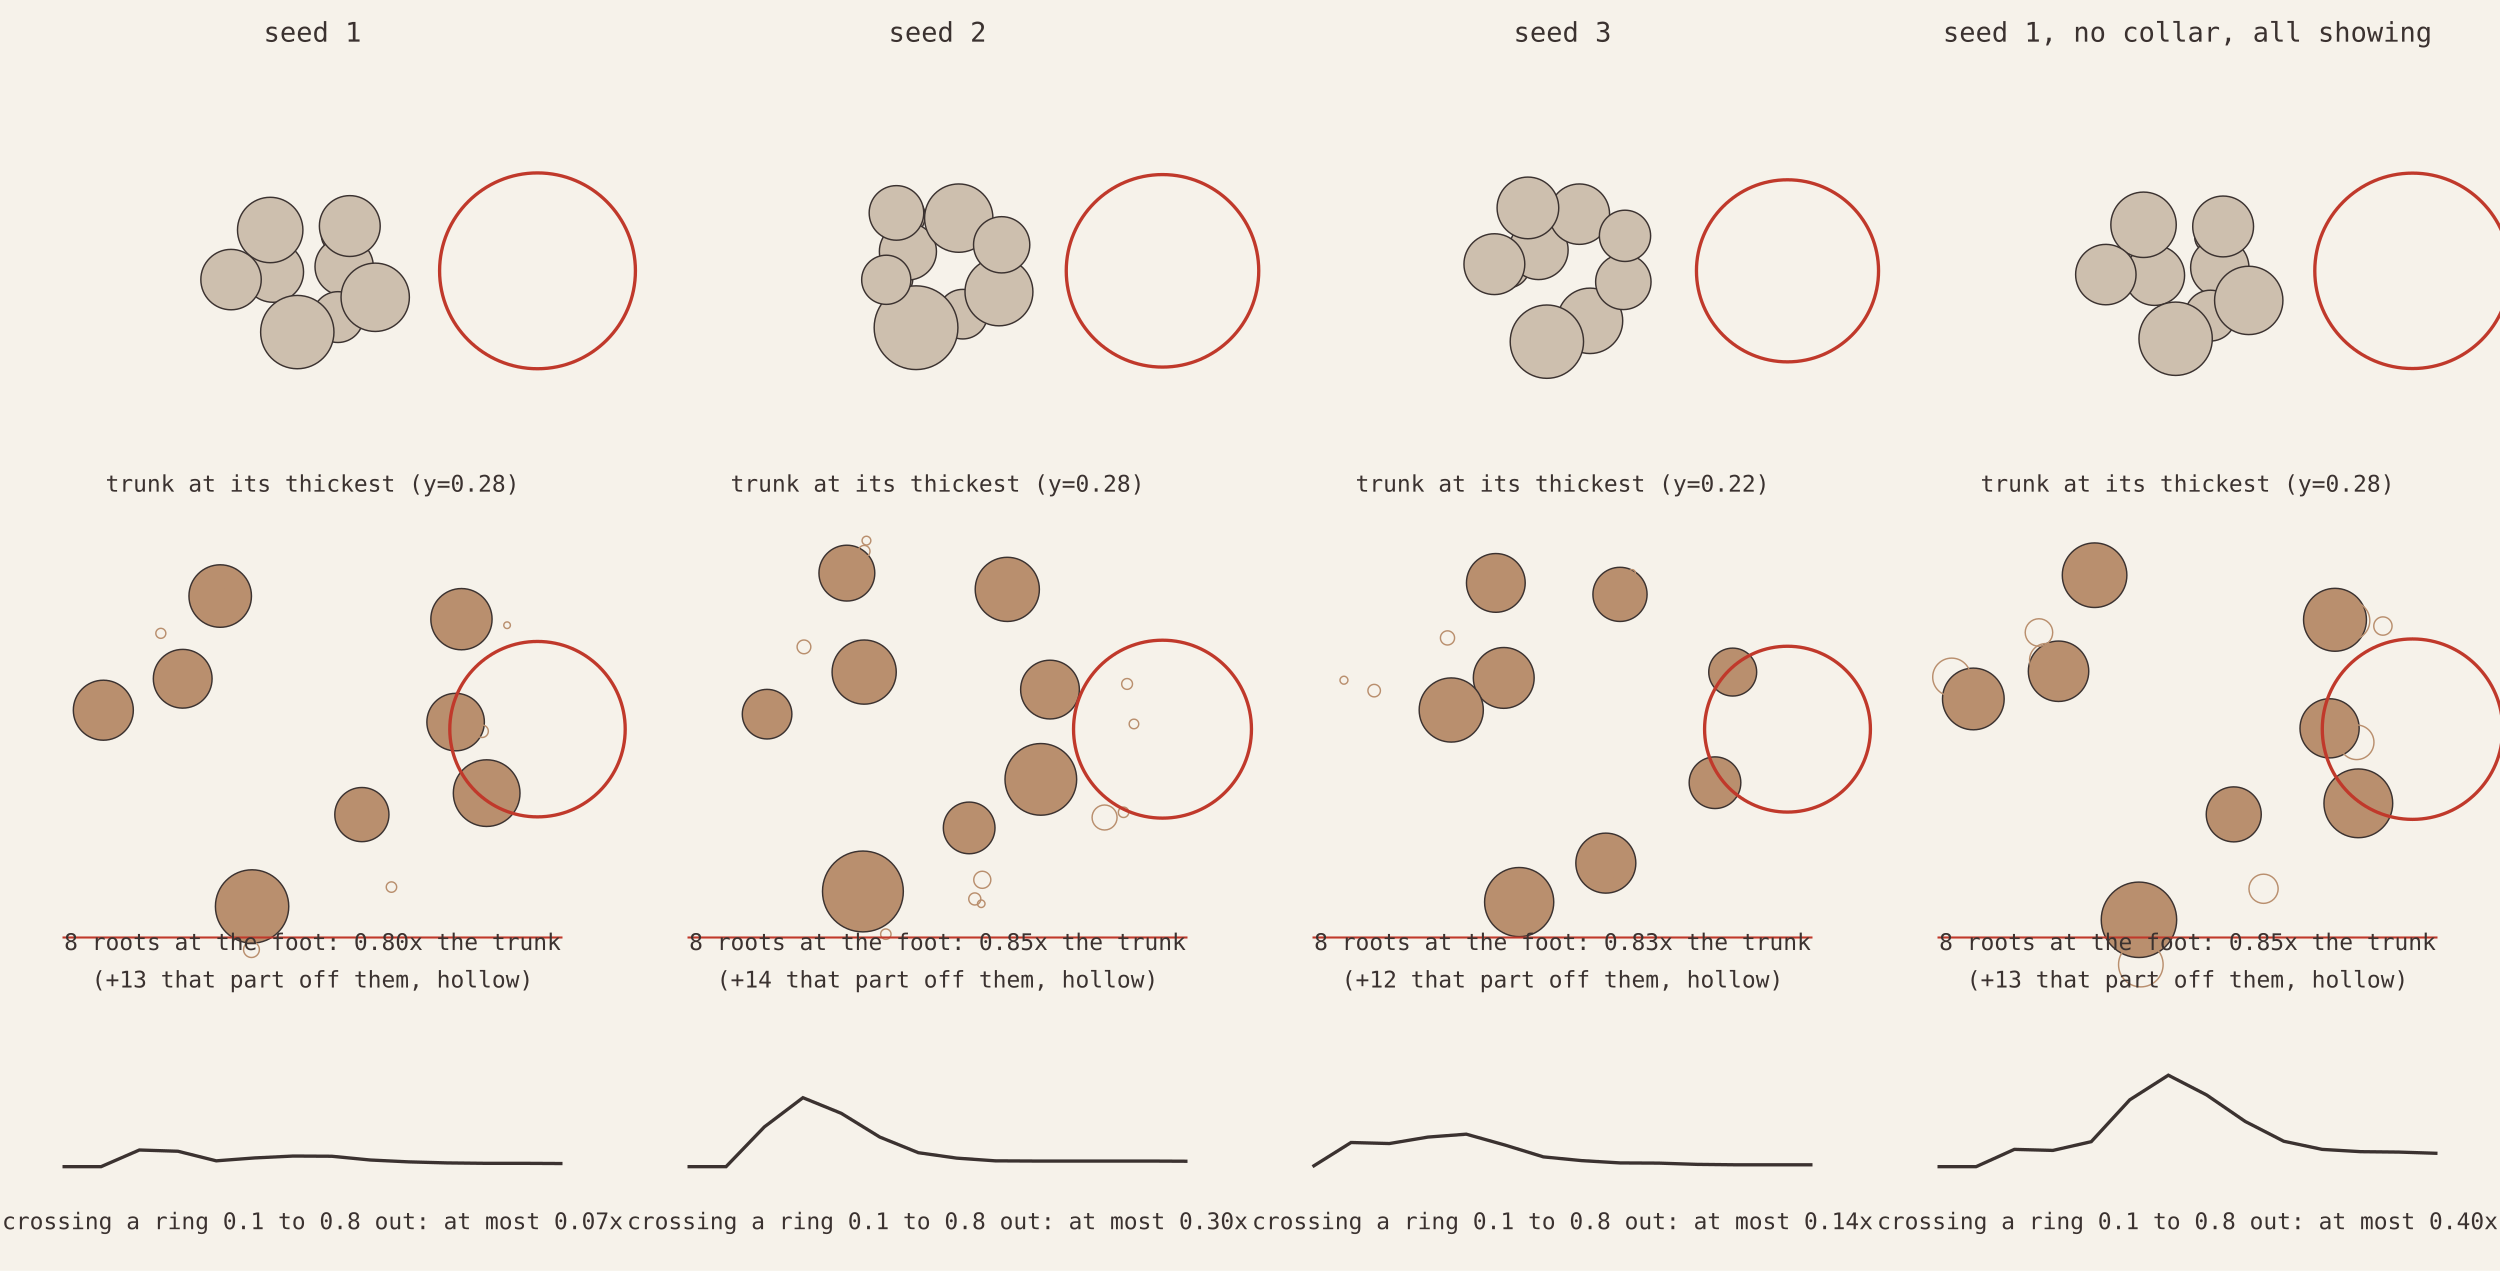
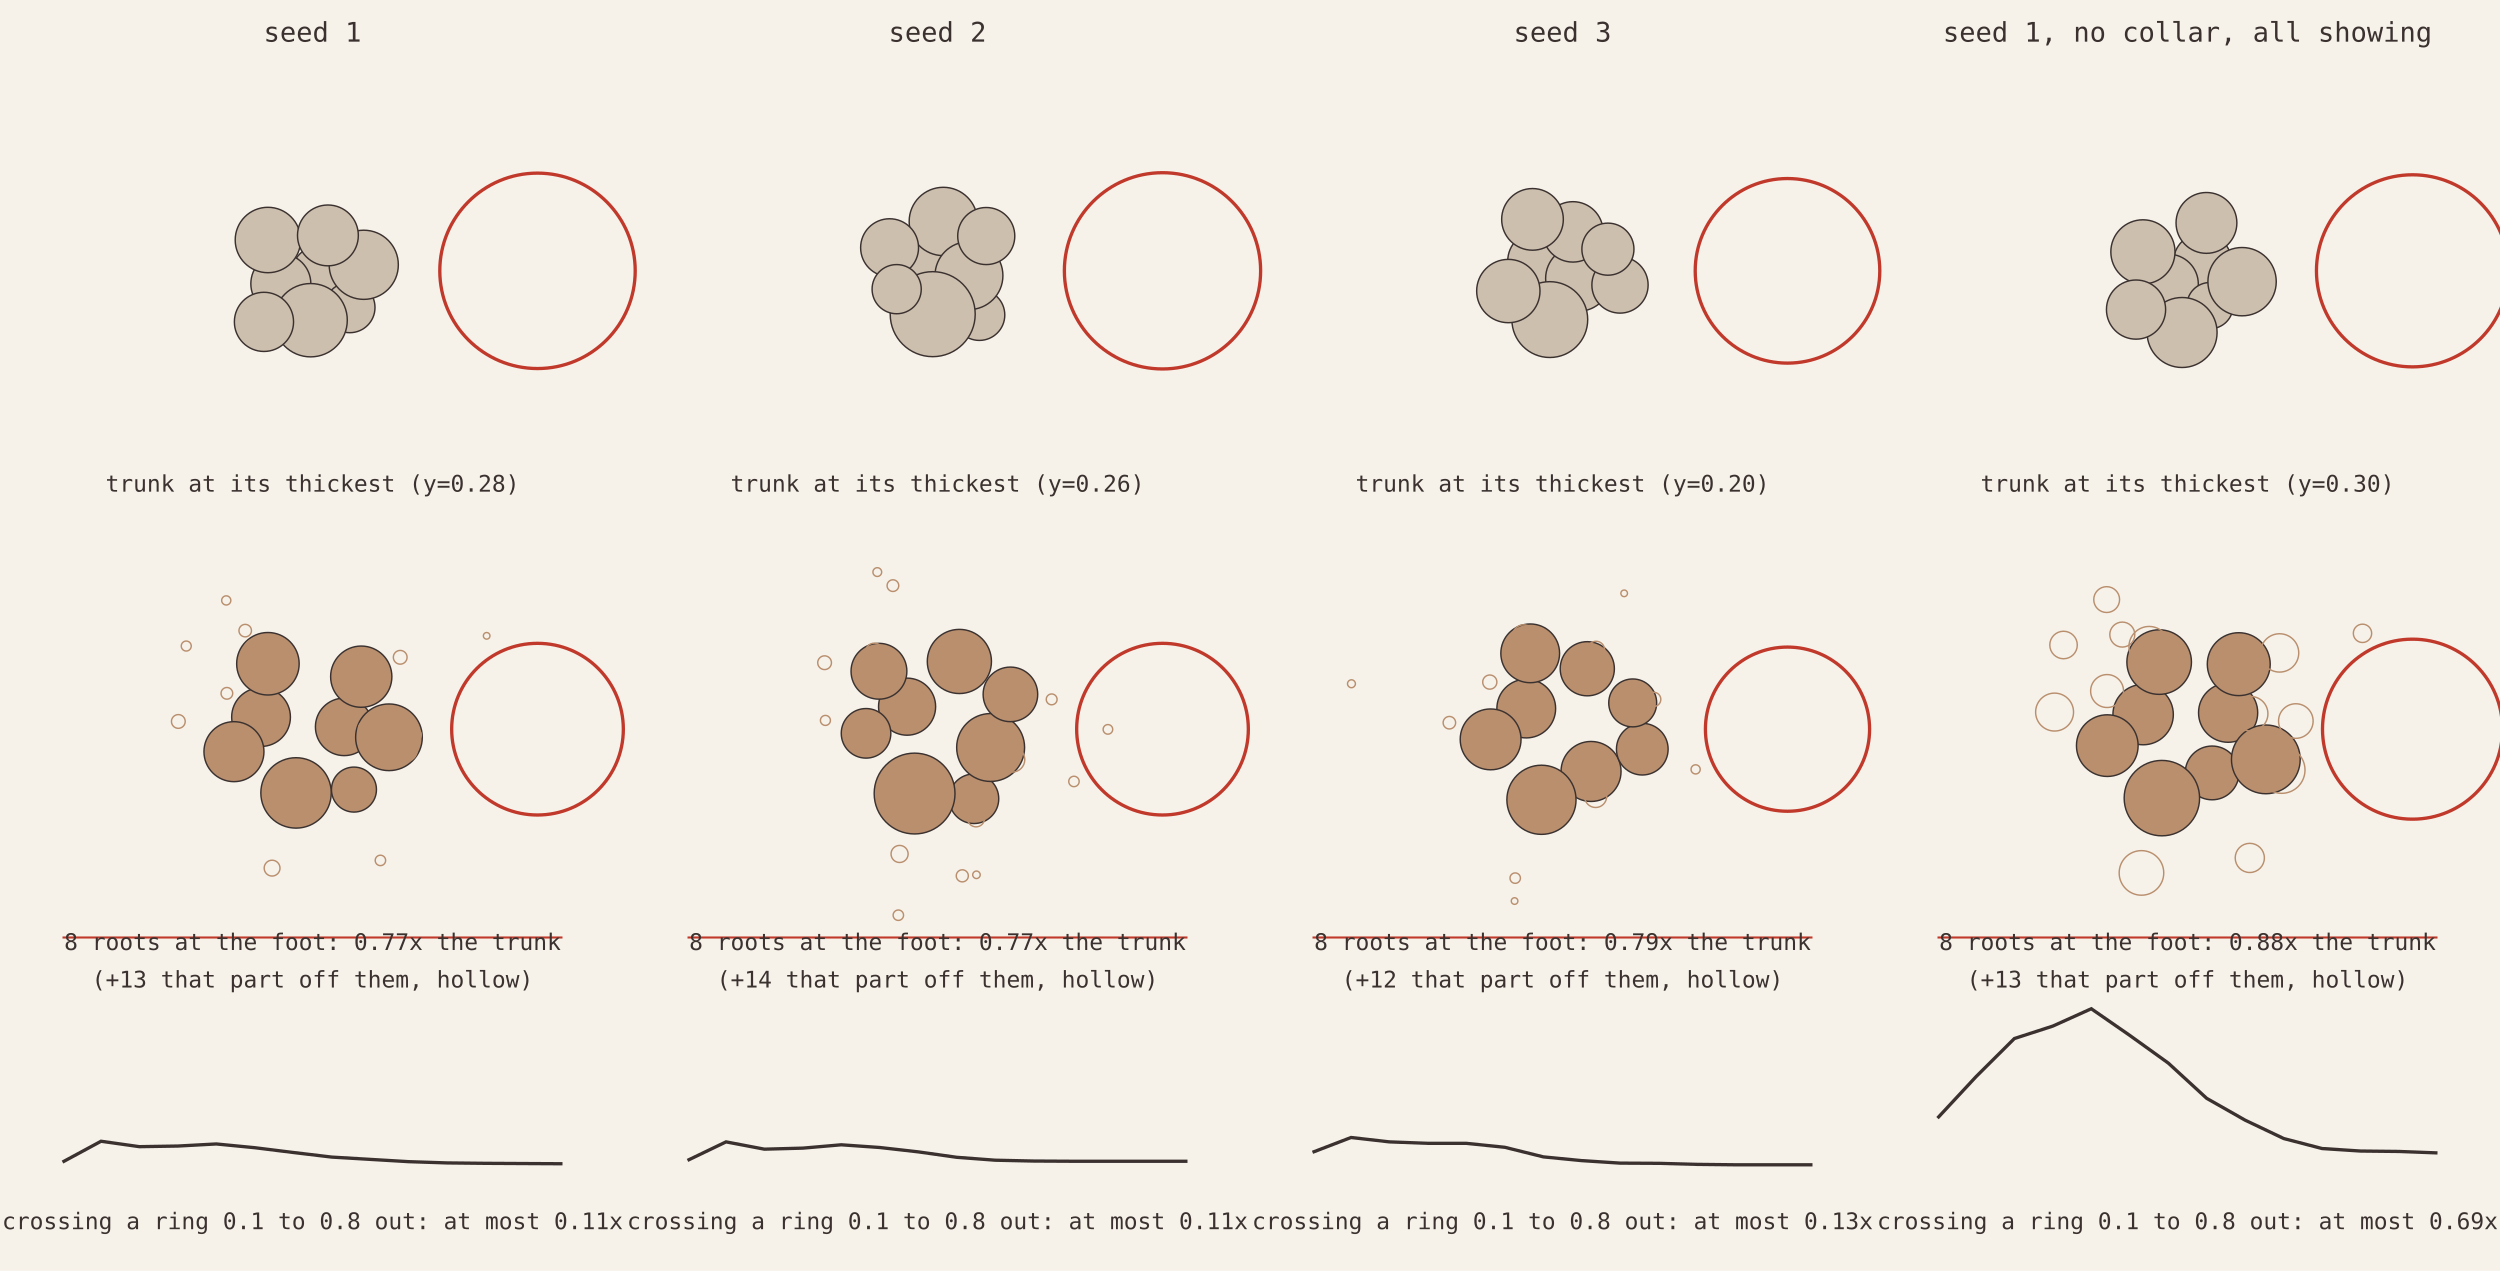
<svg xmlns="http://www.w3.org/2000/svg" width="1200" height="610" font-family="ui-monospace, Menlo, monospace">
  <rect width="100%" height="100%" fill="#f6f2ea" />
-   <circle cx="161.5" cy="150.7" r="9.4" fill="#cdbfae" stroke="#3b3230" stroke-width="0.7" />
-   <circle cx="161.7" cy="113.3" r="7.4" fill="#cdbfae" stroke="#3b3230" stroke-width="0.7" />
-   <circle cx="165.2" cy="128.0" r="14.0" fill="#cdbfae" stroke="#3b3230" stroke-width="0.7" />
-   <circle cx="131.1" cy="130.5" r="14.6" fill="#cdbfae" stroke="#3b3230" stroke-width="0.7" />
-   <circle cx="162.2" cy="152.2" r="12.2" fill="#cdbfae" stroke="#3b3230" stroke-width="0.7" />
-   <circle cx="167.9" cy="108.5" r="11.2" fill="#cdbfae" stroke="#3b3230" stroke-width="0.7" />
-   <circle cx="142.7" cy="159.4" r="11.4" fill="#cdbfae" stroke="#3b3230" stroke-width="0.7" />
-   <circle cx="180.1" cy="142.7" r="16.4" fill="#cdbfae" stroke="#3b3230" stroke-width="0.7" />
-   <circle cx="129.7" cy="110.4" r="15.7" fill="#cdbfae" stroke="#3b3230" stroke-width="0.7" />
-   <circle cx="142.7" cy="159.4" r="17.6" fill="#cdbfae" stroke="#3b3230" stroke-width="0.7" />
-   <circle cx="167.9" cy="108.5" r="14.6" fill="#cdbfae" stroke="#3b3230" stroke-width="0.7" />
-   <circle cx="110.9" cy="134.2" r="14.5" fill="#cdbfae" stroke="#3b3230" stroke-width="0.7" />
-   <circle cx="218.7" cy="346.6" r="13.8" fill="#b98f6e" stroke="#3b3230" stroke-width="0.7" />
-   <circle cx="87.7" cy="325.8" r="14.1" fill="#b98f6e" stroke="#3b3230" stroke-width="0.7" />
-   <circle cx="173.7" cy="391.0" r="13.0" fill="#b98f6e" stroke="#3b3230" stroke-width="0.7" />
-   <circle cx="233.6" cy="380.7" r="16.0" fill="#b98f6e" stroke="#3b3230" stroke-width="0.7" />
-   <circle cx="105.7" cy="286.1" r="15.0" fill="#b98f6e" stroke="#3b3230" stroke-width="0.7" />
-   <circle cx="121.0" cy="435.1" r="17.6" fill="#b98f6e" stroke="#3b3230" stroke-width="0.7" />
-   <circle cx="221.5" cy="297.2" r="14.7" fill="#b98f6e" stroke="#3b3230" stroke-width="0.7" />
-   <circle cx="49.6" cy="340.9" r="14.4" fill="#b98f6e" stroke="#3b3230" stroke-width="0.7" />
-   <circle cx="223.2" cy="347.8" r="4.2" fill="none" stroke="#b98f6e" stroke-width="0.7" />
-   <circle cx="231.4" cy="351.0" r="3.0" fill="none" stroke="#b98f6e" stroke-width="0.7" />
-   <circle cx="81.3" cy="319.2" r="2.8" fill="none" stroke="#b98f6e" stroke-width="0.7" />
-   <circle cx="77.2" cy="304.0" r="2.4" fill="none" stroke="#b98f6e" stroke-width="0.7" />
-   <circle cx="187.9" cy="425.8" r="2.5" fill="none" stroke="#b98f6e" stroke-width="0.7" />
-   <circle cx="235.8" cy="383.2" r="5.7" fill="none" stroke="#b98f6e" stroke-width="0.7" />
-   <circle cx="104.3" cy="286.3" r="4.9" fill="none" stroke="#b98f6e" stroke-width="0.7" />
-   <circle cx="106.4" cy="292.9" r="3.0" fill="none" stroke="#b98f6e" stroke-width="0.7" />
-   <circle cx="105.7" cy="284.1" r="2.2" fill="none" stroke="#b98f6e" stroke-width="0.7" />
-   <circle cx="120.7" cy="455.8" r="3.8" fill="none" stroke="#b98f6e" stroke-width="0.7" />
-   <circle cx="227.6" cy="295.3" r="3.3" fill="none" stroke="#b98f6e" stroke-width="0.7" />
-   <circle cx="243.4" cy="300.1" r="1.6" fill="none" stroke="#b98f6e" stroke-width="0.7" />
-   <circle cx="40.7" cy="337.1" r="3.3" fill="none" stroke="#b98f6e" stroke-width="0.7" />
-   <circle cx="258" cy="130" r="47.0" fill="none" stroke="#c0392b" stroke-width="1.6" />
-   <circle cx="258" cy="350" r="42.1" fill="none" stroke="#c0392b" stroke-width="1.6" />
+   <circle cx="167.4" cy="145.8" r="9.4" fill="#cdbfae" stroke="#3b3230" stroke-width="0.7" />
+   <circle cx="158.1" cy="114.6" r="7.6" fill="#cdbfae" stroke="#3b3230" stroke-width="0.7" />
+   <circle cx="153.8" cy="131.8" r="14.0" fill="#cdbfae" stroke="#3b3230" stroke-width="0.7" />
+   <circle cx="134.8" cy="136.2" r="14.4" fill="#cdbfae" stroke="#3b3230" stroke-width="0.7" />
+   <circle cx="167.9" cy="147.6" r="12.1" fill="#cdbfae" stroke="#3b3230" stroke-width="0.7" />
+   <circle cx="157.4" cy="113.0" r="11.2" fill="#cdbfae" stroke="#3b3230" stroke-width="0.7" />
+   <circle cx="148.7" cy="153.3" r="11.4" fill="#cdbfae" stroke="#3b3230" stroke-width="0.7" />
+   <circle cx="174.6" cy="127.1" r="16.6" fill="#cdbfae" stroke="#3b3230" stroke-width="0.7" />
+   <circle cx="128.6" cy="115.2" r="15.7" fill="#cdbfae" stroke="#3b3230" stroke-width="0.7" />
+   <circle cx="149.1" cy="153.7" r="17.6" fill="#cdbfae" stroke="#3b3230" stroke-width="0.7" />
+   <circle cx="157.4" cy="113.0" r="14.6" fill="#cdbfae" stroke="#3b3230" stroke-width="0.7" />
+   <circle cx="126.7" cy="154.5" r="14.2" fill="#cdbfae" stroke="#3b3230" stroke-width="0.7" />
+   <circle cx="165.2" cy="348.9" r="13.8" fill="#b98f6e" stroke="#3b3230" stroke-width="0.7" />
+   <circle cx="125.3" cy="344.2" r="14.1" fill="#b98f6e" stroke="#3b3230" stroke-width="0.7" />
+   <circle cx="169.9" cy="379.0" r="10.8" fill="#b98f6e" stroke="#3b3230" stroke-width="0.7" />
+   <circle cx="186.7" cy="353.9" r="16.0" fill="#b98f6e" stroke="#3b3230" stroke-width="0.7" />
+   <circle cx="128.6" cy="318.6" r="15.0" fill="#b98f6e" stroke="#3b3230" stroke-width="0.7" />
+   <circle cx="142.1" cy="380.6" r="16.9" fill="#b98f6e" stroke="#3b3230" stroke-width="0.7" />
+   <circle cx="173.4" cy="324.8" r="14.7" fill="#b98f6e" stroke="#3b3230" stroke-width="0.7" />
+   <circle cx="112.3" cy="360.8" r="14.4" fill="#b98f6e" stroke="#3b3230" stroke-width="0.7" />
+   <circle cx="176.2" cy="349.9" r="4.2" fill="none" stroke="#b98f6e" stroke-width="0.7" />
+   <circle cx="199.2" cy="352.7" r="3.0" fill="none" stroke="#b98f6e" stroke-width="0.7" />
+   <circle cx="108.9" cy="332.8" r="2.8" fill="none" stroke="#b98f6e" stroke-width="0.7" />
+   <circle cx="89.4" cy="310.1" r="2.4" fill="none" stroke="#b98f6e" stroke-width="0.7" />
+   <circle cx="182.6" cy="413.0" r="2.5" fill="none" stroke="#b98f6e" stroke-width="0.7" />
+   <circle cx="194.6" cy="359.9" r="5.7" fill="none" stroke="#b98f6e" stroke-width="0.7" />
+   <circle cx="122.2" cy="311.7" r="4.9" fill="none" stroke="#b98f6e" stroke-width="0.7" />
+   <circle cx="117.7" cy="302.7" r="3.0" fill="none" stroke="#b98f6e" stroke-width="0.7" />
+   <circle cx="108.6" cy="288.2" r="2.2" fill="none" stroke="#b98f6e" stroke-width="0.7" />
+   <circle cx="130.6" cy="416.7" r="3.8" fill="none" stroke="#b98f6e" stroke-width="0.7" />
+   <circle cx="192.1" cy="315.5" r="3.3" fill="none" stroke="#b98f6e" stroke-width="0.7" />
+   <circle cx="233.6" cy="305.2" r="1.6" fill="none" stroke="#b98f6e" stroke-width="0.7" />
+   <circle cx="85.6" cy="346.3" r="3.3" fill="none" stroke="#b98f6e" stroke-width="0.7" />
+   <circle cx="258" cy="130" r="46.9" fill="none" stroke="#c0392b" stroke-width="1.6" />
+   <circle cx="258" cy="350" r="41.2" fill="none" stroke="#c0392b" stroke-width="1.6" />
  <line x1="30" y1="450" x2="270" y2="450" stroke="#c0392b" stroke-width="1" />
-   <polyline fill="none" stroke="#3b3230" stroke-width="1.6" points="30.0,560.0 48.5,560.0 66.9,552.0 85.4,552.6 103.8,557.2 122.3,555.8 140.8,554.9 159.2,555.0 177.7,556.8 196.2,557.7 214.6,558.2 233.1,558.4 251.5,558.4 270.0,558.5" />
+   <polyline fill="none" stroke="#3b3230" stroke-width="1.6" points="30.0,557.8 48.5,547.8 66.9,550.4 85.4,550.1 103.8,549.1 122.3,550.9 140.8,553.2 159.2,555.4 177.7,556.5 196.2,557.6 214.6,558.2 233.1,558.4 251.5,558.5 270.0,558.6" />
  <text x="150" y="20" text-anchor="middle" font-size="13" fill="#3b3230">seed 1</text>
  <text x="150" y="236" text-anchor="middle" font-size="11" fill="#3b3230">trunk at its thickest (y=0.28)</text>
-   <text x="150" y="456" text-anchor="middle" font-size="11" fill="#3b3230">8 roots at the foot: 0.80x the trunk</text>
+   <text x="150" y="456" text-anchor="middle" font-size="11" fill="#3b3230">8 roots at the foot: 0.77x the trunk</text>
  <text x="150" y="474" text-anchor="middle" font-size="11" fill="#3b3230">(+13 that part off them, hollow)</text>
-   <text x="150" y="590" text-anchor="middle" font-size="11" fill="#3b3230">crossing a ring 0.1 to 0.8 out: at most 0.07x</text>
-   <circle cx="439.3" cy="122.6" r="9.0" fill="#cdbfae" stroke="#3b3230" stroke-width="0.7" />
-   <circle cx="430.1" cy="134.2" r="8.0" fill="#cdbfae" stroke="#3b3230" stroke-width="0.7" />
-   <circle cx="479.3" cy="140.0" r="11.5" fill="#cdbfae" stroke="#3b3230" stroke-width="0.7" />
-   <circle cx="434.1" cy="103.7" r="10.0" fill="#cdbfae" stroke="#3b3230" stroke-width="0.7" />
-   <circle cx="435.8" cy="120.7" r="13.7" fill="#cdbfae" stroke="#3b3230" stroke-width="0.7" />
-   <circle cx="462.1" cy="150.8" r="11.9" fill="#cdbfae" stroke="#3b3230" stroke-width="0.7" />
-   <circle cx="460.2" cy="104.7" r="16.4" fill="#cdbfae" stroke="#3b3230" stroke-width="0.7" />
-   <circle cx="479.5" cy="140.1" r="16.3" fill="#cdbfae" stroke="#3b3230" stroke-width="0.7" />
-   <circle cx="430.3" cy="102.2" r="13.1" fill="#cdbfae" stroke="#3b3230" stroke-width="0.7" />
-   <circle cx="439.7" cy="157.3" r="20.1" fill="#cdbfae" stroke="#3b3230" stroke-width="0.7" />
-   <circle cx="480.8" cy="117.5" r="13.5" fill="#cdbfae" stroke="#3b3230" stroke-width="0.7" />
-   <circle cx="425.4" cy="134.3" r="11.8" fill="#cdbfae" stroke="#3b3230" stroke-width="0.7" />
-   <circle cx="414.8" cy="322.6" r="15.4" fill="#b98f6e" stroke="#3b3230" stroke-width="0.7" />
-   <circle cx="465.2" cy="397.4" r="12.4" fill="#b98f6e" stroke="#3b3230" stroke-width="0.7" />
-   <circle cx="483.5" cy="282.9" r="15.4" fill="#b98f6e" stroke="#3b3230" stroke-width="0.7" />
-   <circle cx="499.6" cy="374.1" r="17.2" fill="#b98f6e" stroke="#3b3230" stroke-width="0.7" />
-   <circle cx="406.5" cy="275.1" r="13.4" fill="#b98f6e" stroke="#3b3230" stroke-width="0.7" />
-   <circle cx="414.2" cy="427.9" r="19.4" fill="#b98f6e" stroke="#3b3230" stroke-width="0.7" />
-   <circle cx="504.0" cy="331.0" r="14.1" fill="#b98f6e" stroke="#3b3230" stroke-width="0.7" />
-   <circle cx="368.2" cy="342.8" r="11.9" fill="#b98f6e" stroke="#3b3230" stroke-width="0.7" />
-   <circle cx="385.9" cy="310.5" r="3.3" fill="none" stroke="#b98f6e" stroke-width="0.7" />
-   <circle cx="471.5" cy="422.3" r="4.1" fill="none" stroke="#b98f6e" stroke-width="0.7" />
-   <circle cx="467.9" cy="431.5" r="2.9" fill="none" stroke="#b98f6e" stroke-width="0.7" />
-   <circle cx="471.0" cy="433.8" r="1.8" fill="none" stroke="#b98f6e" stroke-width="0.7" />
-   <circle cx="530.2" cy="392.4" r="6.0" fill="none" stroke="#b98f6e" stroke-width="0.7" />
-   <circle cx="539.3" cy="389.9" r="2.5" fill="none" stroke="#b98f6e" stroke-width="0.7" />
-   <circle cx="406.2" cy="272.1" r="4.3" fill="none" stroke="#b98f6e" stroke-width="0.7" />
-   <circle cx="414.8" cy="264.6" r="2.8" fill="none" stroke="#b98f6e" stroke-width="0.7" />
-   <circle cx="415.9" cy="259.5" r="2.1" fill="none" stroke="#b98f6e" stroke-width="0.7" />
-   <circle cx="416.0" cy="437.6" r="4.1" fill="none" stroke="#b98f6e" stroke-width="0.7" />
-   <circle cx="425.2" cy="448.4" r="2.5" fill="none" stroke="#b98f6e" stroke-width="0.7" />
-   <circle cx="541.0" cy="328.3" r="2.6" fill="none" stroke="#b98f6e" stroke-width="0.7" />
-   <circle cx="544.3" cy="347.5" r="2.3" fill="none" stroke="#b98f6e" stroke-width="0.7" />
-   <circle cx="363.3" cy="339.3" r="2.4" fill="none" stroke="#b98f6e" stroke-width="0.7" />
-   <circle cx="558" cy="130" r="46.2" fill="none" stroke="#c0392b" stroke-width="1.6" />
-   <circle cx="558" cy="350" r="42.7" fill="none" stroke="#c0392b" stroke-width="1.6" />
+   <text x="150" y="590" text-anchor="middle" font-size="11" fill="#3b3230">crossing a ring 0.1 to 0.8 out: at most 0.11x</text>
+   <circle cx="448.1" cy="125.8" r="9.0" fill="#cdbfae" stroke="#3b3230" stroke-width="0.7" />
+   <circle cx="429.6" cy="137.0" r="8.2" fill="#cdbfae" stroke="#3b3230" stroke-width="0.7" />
+   <circle cx="465.4" cy="132.0" r="11.5" fill="#cdbfae" stroke="#3b3230" stroke-width="0.7" />
+   <circle cx="427.0" cy="118.9" r="10.2" fill="#cdbfae" stroke="#3b3230" stroke-width="0.7" />
+   <circle cx="444.7" cy="125.5" r="14.7" fill="#cdbfae" stroke="#3b3230" stroke-width="0.7" />
+   <circle cx="470.1" cy="151.2" r="12.2" fill="#cdbfae" stroke="#3b3230" stroke-width="0.7" />
+   <circle cx="452.8" cy="106.3" r="16.4" fill="#cdbfae" stroke="#3b3230" stroke-width="0.7" />
+   <circle cx="465.1" cy="132.3" r="16.3" fill="#cdbfae" stroke="#3b3230" stroke-width="0.7" />
+   <circle cx="427.0" cy="118.9" r="13.9" fill="#cdbfae" stroke="#3b3230" stroke-width="0.7" />
+   <circle cx="447.7" cy="150.8" r="20.4" fill="#cdbfae" stroke="#3b3230" stroke-width="0.7" />
+   <circle cx="473.4" cy="113.3" r="13.7" fill="#cdbfae" stroke="#3b3230" stroke-width="0.7" />
+   <circle cx="430.4" cy="138.8" r="11.8" fill="#cdbfae" stroke="#3b3230" stroke-width="0.7" />
+   <circle cx="435.4" cy="339.2" r="13.7" fill="#b98f6e" stroke="#3b3230" stroke-width="0.7" />
+   <circle cx="467.5" cy="383.4" r="11.9" fill="#b98f6e" stroke="#3b3230" stroke-width="0.7" />
+   <circle cx="460.5" cy="317.5" r="15.4" fill="#b98f6e" stroke="#3b3230" stroke-width="0.7" />
+   <circle cx="475.5" cy="358.8" r="16.3" fill="#b98f6e" stroke="#3b3230" stroke-width="0.7" />
+   <circle cx="421.9" cy="322.2" r="13.4" fill="#b98f6e" stroke="#3b3230" stroke-width="0.7" />
+   <circle cx="439.0" cy="380.9" r="19.4" fill="#b98f6e" stroke="#3b3230" stroke-width="0.7" />
+   <circle cx="485.0" cy="333.3" r="13.1" fill="#b98f6e" stroke="#3b3230" stroke-width="0.7" />
+   <circle cx="415.7" cy="352.0" r="11.9" fill="#b98f6e" stroke="#3b3230" stroke-width="0.7" />
+   <circle cx="395.8" cy="318.1" r="3.3" fill="none" stroke="#b98f6e" stroke-width="0.7" />
+   <circle cx="468.5" cy="392.8" r="4.1" fill="none" stroke="#b98f6e" stroke-width="0.7" />
+   <circle cx="461.9" cy="420.4" r="2.9" fill="none" stroke="#b98f6e" stroke-width="0.7" />
+   <circle cx="468.7" cy="419.9" r="1.8" fill="none" stroke="#b98f6e" stroke-width="0.7" />
+   <circle cx="485.9" cy="364.6" r="6.0" fill="none" stroke="#b98f6e" stroke-width="0.7" />
+   <circle cx="515.5" cy="375.1" r="2.5" fill="none" stroke="#b98f6e" stroke-width="0.7" />
+   <circle cx="419.7" cy="313.0" r="4.3" fill="none" stroke="#b98f6e" stroke-width="0.7" />
+   <circle cx="428.6" cy="281.1" r="2.8" fill="none" stroke="#b98f6e" stroke-width="0.7" />
+   <circle cx="421.1" cy="274.6" r="2.1" fill="none" stroke="#b98f6e" stroke-width="0.7" />
+   <circle cx="431.8" cy="409.9" r="4.1" fill="none" stroke="#b98f6e" stroke-width="0.7" />
+   <circle cx="431.2" cy="439.3" r="2.5" fill="none" stroke="#b98f6e" stroke-width="0.7" />
+   <circle cx="504.8" cy="335.7" r="2.6" fill="none" stroke="#b98f6e" stroke-width="0.7" />
+   <circle cx="531.8" cy="350.1" r="2.3" fill="none" stroke="#b98f6e" stroke-width="0.7" />
+   <circle cx="396.2" cy="345.8" r="2.4" fill="none" stroke="#b98f6e" stroke-width="0.7" />
+   <circle cx="558" cy="130" r="47.1" fill="none" stroke="#c0392b" stroke-width="1.6" />
+   <circle cx="558" cy="350" r="41.2" fill="none" stroke="#c0392b" stroke-width="1.6" />
  <line x1="330" y1="450" x2="570" y2="450" stroke="#c0392b" stroke-width="1" />
-   <polyline fill="none" stroke="#3b3230" stroke-width="1.6" points="330.0,560.0 348.5,560.0 366.9,540.9 385.4,526.9 403.8,534.4 422.3,545.8 440.8,553.3 459.2,555.9 477.7,557.2 496.2,557.3 514.6,557.3 533.1,557.3 551.5,557.3 570.0,557.4" />
+   <polyline fill="none" stroke="#3b3230" stroke-width="1.6" points="330.0,557.0 348.5,548.1 366.9,551.6 385.4,551.1 403.8,549.5 422.3,550.8 440.8,552.9 459.2,555.5 477.7,556.9 496.2,557.3 514.6,557.4 533.1,557.4 551.5,557.4 570.0,557.4" />
  <text x="450" y="20" text-anchor="middle" font-size="13" fill="#3b3230">seed 2</text>
-   <text x="450" y="236" text-anchor="middle" font-size="11" fill="#3b3230">trunk at its thickest (y=0.28)</text>
-   <text x="450" y="456" text-anchor="middle" font-size="11" fill="#3b3230">8 roots at the foot: 0.85x the trunk</text>
+   <text x="450" y="236" text-anchor="middle" font-size="11" fill="#3b3230">trunk at its thickest (y=0.26)</text>
+   <text x="450" y="456" text-anchor="middle" font-size="11" fill="#3b3230">8 roots at the foot: 0.77x the trunk</text>
  <text x="450" y="474" text-anchor="middle" font-size="11" fill="#3b3230">(+14 that part off them, hollow)</text>
-   <text x="450" y="590" text-anchor="middle" font-size="11" fill="#3b3230">crossing a ring 0.1 to 0.8 out: at most 0.30x</text>
-   <circle cx="740.0" cy="121.3" r="8.2" fill="#cdbfae" stroke="#3b3230" stroke-width="0.7" />
-   <circle cx="723.7" cy="127.5" r="10.7" fill="#cdbfae" stroke="#3b3230" stroke-width="0.7" />
-   <circle cx="738.5" cy="120.0" r="14.2" fill="#cdbfae" stroke="#3b3230" stroke-width="0.7" />
-   <circle cx="763.2" cy="154.0" r="15.7" fill="#cdbfae" stroke="#3b3230" stroke-width="0.7" />
-   <circle cx="758.1" cy="102.8" r="14.5" fill="#cdbfae" stroke="#3b3230" stroke-width="0.7" />
-   <circle cx="779.2" cy="135.3" r="13.3" fill="#cdbfae" stroke="#3b3230" stroke-width="0.7" />
-   <circle cx="733.4" cy="99.8" r="14.8" fill="#cdbfae" stroke="#3b3230" stroke-width="0.7" />
-   <circle cx="742.5" cy="164.0" r="17.6" fill="#cdbfae" stroke="#3b3230" stroke-width="0.7" />
-   <circle cx="780.0" cy="113.2" r="12.3" fill="#cdbfae" stroke="#3b3230" stroke-width="0.7" />
-   <circle cx="717.3" cy="126.8" r="14.6" fill="#cdbfae" stroke="#3b3230" stroke-width="0.7" />
-   <circle cx="721.8" cy="325.4" r="14.6" fill="#b98f6e" stroke="#3b3230" stroke-width="0.7" />
-   <circle cx="770.8" cy="414.3" r="14.4" fill="#b98f6e" stroke="#3b3230" stroke-width="0.7" />
-   <circle cx="777.6" cy="285.3" r="13.0" fill="#b98f6e" stroke="#3b3230" stroke-width="0.7" />
-   <circle cx="823.2" cy="375.7" r="12.4" fill="#b98f6e" stroke="#3b3230" stroke-width="0.7" />
-   <circle cx="718.0" cy="279.8" r="14.1" fill="#b98f6e" stroke="#3b3230" stroke-width="0.7" />
-   <circle cx="729.2" cy="433.0" r="16.6" fill="#b98f6e" stroke="#3b3230" stroke-width="0.7" />
-   <circle cx="831.7" cy="322.6" r="11.5" fill="#b98f6e" stroke="#3b3230" stroke-width="0.7" />
-   <circle cx="696.6" cy="340.8" r="15.4" fill="#b98f6e" stroke="#3b3230" stroke-width="0.7" />
-   <circle cx="694.8" cy="306.2" r="3.4" fill="none" stroke="#b98f6e" stroke-width="0.7" />
-   <circle cx="771.1" cy="416.6" r="5.3" fill="none" stroke="#b98f6e" stroke-width="0.7" />
-   <circle cx="778.9" cy="282.5" r="4.1" fill="none" stroke="#b98f6e" stroke-width="0.7" />
-   <circle cx="783.4" cy="275.0" r="1.6" fill="none" stroke="#b98f6e" stroke-width="0.7" />
-   <circle cx="829.3" cy="377.5" r="2.2" fill="none" stroke="#b98f6e" stroke-width="0.7" />
-   <circle cx="718.4" cy="278.5" r="5.2" fill="none" stroke="#b98f6e" stroke-width="0.7" />
-   <circle cx="729.0" cy="435.5" r="5.5" fill="none" stroke="#b98f6e" stroke-width="0.7" />
-   <circle cx="723.2" cy="439.9" r="2.5" fill="none" stroke="#b98f6e" stroke-width="0.7" />
-   <circle cx="720.5" cy="441.2" r="1.6" fill="none" stroke="#b98f6e" stroke-width="0.7" />
-   <circle cx="834.5" cy="323.2" r="3.4" fill="none" stroke="#b98f6e" stroke-width="0.7" />
-   <circle cx="659.6" cy="331.5" r="3.0" fill="none" stroke="#b98f6e" stroke-width="0.7" />
-   <circle cx="645.1" cy="326.5" r="1.9" fill="none" stroke="#b98f6e" stroke-width="0.7" />
-   <circle cx="858" cy="130" r="43.7" fill="none" stroke="#c0392b" stroke-width="1.6" />
-   <circle cx="858" cy="350" r="39.8" fill="none" stroke="#c0392b" stroke-width="1.6" />
+   <text x="450" y="590" text-anchor="middle" font-size="11" fill="#3b3230">crossing a ring 0.1 to 0.8 out: at most 0.11x</text>
+   <circle cx="737.6" cy="125.5" r="8.2" fill="#cdbfae" stroke="#3b3230" stroke-width="0.7" />
+   <circle cx="724.5" cy="139.8" r="10.9" fill="#cdbfae" stroke="#3b3230" stroke-width="0.7" />
+   <circle cx="738.1" cy="125.4" r="14.4" fill="#cdbfae" stroke="#3b3230" stroke-width="0.7" />
+   <circle cx="757.6" cy="133.7" r="15.7" fill="#cdbfae" stroke="#3b3230" stroke-width="0.7" />
+   <circle cx="755.0" cy="111.3" r="14.5" fill="#cdbfae" stroke="#3b3230" stroke-width="0.7" />
+   <circle cx="777.6" cy="136.8" r="13.5" fill="#cdbfae" stroke="#3b3230" stroke-width="0.7" />
+   <circle cx="735.6" cy="105.3" r="14.8" fill="#cdbfae" stroke="#3b3230" stroke-width="0.7" />
+   <circle cx="743.9" cy="153.4" r="18.2" fill="#cdbfae" stroke="#3b3230" stroke-width="0.7" />
+   <circle cx="771.8" cy="119.6" r="12.5" fill="#cdbfae" stroke="#3b3230" stroke-width="0.7" />
+   <circle cx="724.0" cy="139.7" r="15.2" fill="#cdbfae" stroke="#3b3230" stroke-width="0.7" />
+   <circle cx="732.6" cy="340.1" r="14.1" fill="#b98f6e" stroke="#3b3230" stroke-width="0.7" />
+   <circle cx="763.7" cy="370.3" r="14.4" fill="#b98f6e" stroke="#3b3230" stroke-width="0.7" />
+   <circle cx="761.9" cy="321.0" r="13.0" fill="#b98f6e" stroke="#3b3230" stroke-width="0.7" />
+   <circle cx="788.3" cy="359.6" r="12.4" fill="#b98f6e" stroke="#3b3230" stroke-width="0.7" />
+   <circle cx="734.5" cy="313.6" r="14.1" fill="#b98f6e" stroke="#3b3230" stroke-width="0.7" />
+   <circle cx="739.9" cy="383.9" r="16.6" fill="#b98f6e" stroke="#3b3230" stroke-width="0.7" />
+   <circle cx="783.7" cy="337.4" r="11.5" fill="#b98f6e" stroke="#3b3230" stroke-width="0.7" />
+   <circle cx="715.5" cy="354.9" r="14.6" fill="#b98f6e" stroke="#3b3230" stroke-width="0.7" />
+   <circle cx="715.1" cy="327.4" r="3.4" fill="none" stroke="#b98f6e" stroke-width="0.7" />
+   <circle cx="765.9" cy="382.3" r="5.3" fill="none" stroke="#b98f6e" stroke-width="0.7" />
+   <circle cx="766.1" cy="311.9" r="4.1" fill="none" stroke="#b98f6e" stroke-width="0.7" />
+   <circle cx="779.6" cy="284.8" r="1.6" fill="none" stroke="#b98f6e" stroke-width="0.7" />
+   <circle cx="813.9" cy="369.3" r="2.2" fill="none" stroke="#b98f6e" stroke-width="0.7" />
+   <circle cx="731.3" cy="305.1" r="5.2" fill="none" stroke="#b98f6e" stroke-width="0.7" />
+   <circle cx="738.1" cy="393.7" r="5.5" fill="none" stroke="#b98f6e" stroke-width="0.7" />
+   <circle cx="727.3" cy="421.5" r="2.5" fill="none" stroke="#b98f6e" stroke-width="0.7" />
+   <circle cx="727.0" cy="432.5" r="1.6" fill="none" stroke="#b98f6e" stroke-width="0.7" />
+   <circle cx="793.8" cy="335.7" r="3.4" fill="none" stroke="#b98f6e" stroke-width="0.7" />
+   <circle cx="695.7" cy="346.9" r="3.0" fill="none" stroke="#b98f6e" stroke-width="0.7" />
+   <circle cx="648.7" cy="328.2" r="1.9" fill="none" stroke="#b98f6e" stroke-width="0.7" />
+   <circle cx="858" cy="130" r="44.3" fill="none" stroke="#c0392b" stroke-width="1.6" />
+   <circle cx="858" cy="350" r="39.4" fill="none" stroke="#c0392b" stroke-width="1.6" />
  <line x1="630" y1="450" x2="870" y2="450" stroke="#c0392b" stroke-width="1" />
-   <polyline fill="none" stroke="#3b3230" stroke-width="1.6" points="630.0,560.0 648.5,548.4 666.9,548.9 685.4,545.8 703.8,544.4 722.3,549.6 740.8,555.3 759.2,557.1 777.7,558.2 796.2,558.3 814.6,558.9 833.1,559.1 851.5,559.1 870.0,559.1" />
+   <polyline fill="none" stroke="#3b3230" stroke-width="1.6" points="630.0,553.1 648.5,546.0 666.9,548.1 685.4,548.8 703.8,548.8 722.3,550.7 740.8,555.3 759.2,557.1 777.7,558.3 796.2,558.4 814.6,558.9 833.1,559.1 851.5,559.1 870.0,559.1" />
  <text x="750" y="20" text-anchor="middle" font-size="13" fill="#3b3230">seed 3</text>
-   <text x="750" y="236" text-anchor="middle" font-size="11" fill="#3b3230">trunk at its thickest (y=0.22)</text>
-   <text x="750" y="456" text-anchor="middle" font-size="11" fill="#3b3230">8 roots at the foot: 0.83x the trunk</text>
+   <text x="750" y="236" text-anchor="middle" font-size="11" fill="#3b3230">trunk at its thickest (y=0.20)</text>
+   <text x="750" y="456" text-anchor="middle" font-size="11" fill="#3b3230">8 roots at the foot: 0.79x the trunk</text>
  <text x="750" y="474" text-anchor="middle" font-size="11" fill="#3b3230">(+12 that part off them, hollow)</text>
-   <text x="750" y="590" text-anchor="middle" font-size="11" fill="#3b3230">crossing a ring 0.1 to 0.8 out: at most 0.14x</text>
-   <circle cx="1060.3" cy="150.1" r="9.4" fill="#cdbfae" stroke="#3b3230" stroke-width="0.7" />
-   <circle cx="1060.9" cy="114.0" r="7.4" fill="#cdbfae" stroke="#3b3230" stroke-width="0.7" />
-   <circle cx="1065.5" cy="128.4" r="14.0" fill="#cdbfae" stroke="#3b3230" stroke-width="0.7" />
-   <circle cx="1034.2" cy="132.2" r="14.4" fill="#cdbfae" stroke="#3b3230" stroke-width="0.7" />
-   <circle cx="1061.0" cy="151.5" r="12.2" fill="#cdbfae" stroke="#3b3230" stroke-width="0.7" />
-   <circle cx="1067.1" cy="108.7" r="11.2" fill="#cdbfae" stroke="#3b3230" stroke-width="0.7" />
-   <circle cx="1044.3" cy="162.6" r="11.4" fill="#cdbfae" stroke="#3b3230" stroke-width="0.7" />
-   <circle cx="1079.4" cy="144.2" r="16.4" fill="#cdbfae" stroke="#3b3230" stroke-width="0.7" />
-   <circle cx="1028.9" cy="107.9" r="15.7" fill="#cdbfae" stroke="#3b3230" stroke-width="0.7" />
-   <circle cx="1044.3" cy="162.6" r="17.6" fill="#cdbfae" stroke="#3b3230" stroke-width="0.7" />
-   <circle cx="1067.1" cy="108.7" r="14.6" fill="#cdbfae" stroke="#3b3230" stroke-width="0.7" />
-   <circle cx="1010.8" cy="131.8" r="14.5" fill="#cdbfae" stroke="#3b3230" stroke-width="0.7" />
-   <circle cx="1118.2" cy="349.6" r="14.2" fill="#b98f6e" stroke="#3b3230" stroke-width="0.7" />
-   <circle cx="988.1" cy="322.2" r="14.5" fill="#b98f6e" stroke="#3b3230" stroke-width="0.7" />
-   <circle cx="1072.2" cy="390.9" r="13.2" fill="#b98f6e" stroke="#3b3230" stroke-width="0.7" />
-   <circle cx="1132.0" cy="385.6" r="16.5" fill="#b98f6e" stroke="#3b3230" stroke-width="0.7" />
-   <circle cx="1005.4" cy="276.1" r="15.5" fill="#b98f6e" stroke="#3b3230" stroke-width="0.7" />
-   <circle cx="1026.7" cy="441.5" r="18.1" fill="#b98f6e" stroke="#3b3230" stroke-width="0.7" />
-   <circle cx="1120.8" cy="297.5" r="15.1" fill="#b98f6e" stroke="#3b3230" stroke-width="0.7" />
-   <circle cx="947.2" cy="335.5" r="14.8" fill="#b98f6e" stroke="#3b3230" stroke-width="0.7" />
-   <circle cx="1122.8" cy="351.7" r="8.3" fill="none" stroke="#b98f6e" stroke-width="0.7" />
-   <circle cx="1131.2" cy="356.3" r="8.3" fill="none" stroke="#b98f6e" stroke-width="0.7" />
-   <circle cx="982.1" cy="316.8" r="7.9" fill="none" stroke="#b98f6e" stroke-width="0.7" />
-   <circle cx="978.7" cy="303.6" r="6.6" fill="none" stroke="#b98f6e" stroke-width="0.7" />
-   <circle cx="1086.5" cy="426.6" r="7.0" fill="none" stroke="#b98f6e" stroke-width="0.7" />
-   <circle cx="1134.1" cy="388.9" r="11.2" fill="none" stroke="#b98f6e" stroke-width="0.7" />
-   <circle cx="1004.3" cy="275.0" r="9.7" fill="none" stroke="#b98f6e" stroke-width="0.7" />
-   <circle cx="999.9" cy="280.8" r="6.0" fill="none" stroke="#b98f6e" stroke-width="0.7" />
-   <circle cx="1005.4" cy="281.3" r="6.2" fill="none" stroke="#b98f6e" stroke-width="0.7" />
-   <circle cx="1027.6" cy="463.0" r="10.7" fill="none" stroke="#b98f6e" stroke-width="0.7" />
-   <circle cx="1128.3" cy="297.9" r="9.2" fill="none" stroke="#b98f6e" stroke-width="0.7" />
-   <circle cx="1143.8" cy="300.5" r="4.4" fill="none" stroke="#b98f6e" stroke-width="0.7" />
-   <circle cx="936.8" cy="325.0" r="9.1" fill="none" stroke="#b98f6e" stroke-width="0.7" />
-   <circle cx="1158" cy="130" r="46.9" fill="none" stroke="#c0392b" stroke-width="1.6" />
-   <circle cx="1158" cy="350" r="43.3" fill="none" stroke="#c0392b" stroke-width="1.6" />
+   <text x="750" y="590" text-anchor="middle" font-size="11" fill="#3b3230">crossing a ring 0.1 to 0.8 out: at most 0.13x</text>
+   <circle cx="1056.1" cy="142.6" r="9.3" fill="#cdbfae" stroke="#3b3230" stroke-width="0.7" />
+   <circle cx="1059.7" cy="108.1" r="7.6" fill="#cdbfae" stroke="#3b3230" stroke-width="0.7" />
+   <circle cx="1057.2" cy="125.9" r="14.0" fill="#cdbfae" stroke="#3b3230" stroke-width="0.7" />
+   <circle cx="1040.8" cy="136.4" r="14.4" fill="#cdbfae" stroke="#3b3230" stroke-width="0.7" />
+   <circle cx="1060.8" cy="146.7" r="11.1" fill="#cdbfae" stroke="#3b3230" stroke-width="0.7" />
+   <circle cx="1059.1" cy="107.0" r="11.2" fill="#cdbfae" stroke="#3b3230" stroke-width="0.7" />
+   <circle cx="1047.9" cy="155.7" r="11.2" fill="#cdbfae" stroke="#3b3230" stroke-width="0.7" />
+   <circle cx="1076.2" cy="135.2" r="16.4" fill="#cdbfae" stroke="#3b3230" stroke-width="0.7" />
+   <circle cx="1028.6" cy="120.9" r="15.4" fill="#cdbfae" stroke="#3b3230" stroke-width="0.7" />
+   <circle cx="1047.4" cy="159.6" r="16.8" fill="#cdbfae" stroke="#3b3230" stroke-width="0.7" />
+   <circle cx="1059.1" cy="107.0" r="14.6" fill="#cdbfae" stroke="#3b3230" stroke-width="0.7" />
+   <circle cx="1025.3" cy="148.6" r="14.2" fill="#cdbfae" stroke="#3b3230" stroke-width="0.7" />
+   <circle cx="1069.5" cy="342.1" r="14.2" fill="#b98f6e" stroke="#3b3230" stroke-width="0.7" />
+   <circle cx="1028.7" cy="343.0" r="14.5" fill="#b98f6e" stroke="#3b3230" stroke-width="0.7" />
+   <circle cx="1061.8" cy="371.0" r="12.9" fill="#b98f6e" stroke="#3b3230" stroke-width="0.7" />
+   <circle cx="1087.6" cy="364.5" r="16.5" fill="#b98f6e" stroke="#3b3230" stroke-width="0.7" />
+   <circle cx="1036.4" cy="317.8" r="15.5" fill="#b98f6e" stroke="#3b3230" stroke-width="0.7" />
+   <circle cx="1037.7" cy="383.1" r="18.1" fill="#b98f6e" stroke="#3b3230" stroke-width="0.7" />
+   <circle cx="1074.6" cy="318.8" r="15.1" fill="#b98f6e" stroke="#3b3230" stroke-width="0.7" />
+   <circle cx="1011.5" cy="357.9" r="14.8" fill="#b98f6e" stroke="#3b3230" stroke-width="0.7" />
+   <circle cx="1080.3" cy="342.6" r="8.3" fill="none" stroke="#b98f6e" stroke-width="0.7" />
+   <circle cx="1102.0" cy="346.1" r="8.3" fill="none" stroke="#b98f6e" stroke-width="0.7" />
+   <circle cx="1011.4" cy="331.7" r="7.9" fill="none" stroke="#b98f6e" stroke-width="0.7" />
+   <circle cx="990.5" cy="309.6" r="6.6" fill="none" stroke="#b98f6e" stroke-width="0.7" />
+   <circle cx="1079.9" cy="411.8" r="7.0" fill="none" stroke="#b98f6e" stroke-width="0.7" />
+   <circle cx="1095.2" cy="369.6" r="11.2" fill="none" stroke="#b98f6e" stroke-width="0.7" />
+   <circle cx="1031.6" cy="310.4" r="9.7" fill="none" stroke="#b98f6e" stroke-width="0.7" />
+   <circle cx="1018.7" cy="304.6" r="6.0" fill="none" stroke="#b98f6e" stroke-width="0.7" />
+   <circle cx="1011.2" cy="287.8" r="6.2" fill="none" stroke="#b98f6e" stroke-width="0.7" />
+   <circle cx="1027.9" cy="419.0" r="10.7" fill="none" stroke="#b98f6e" stroke-width="0.7" />
+   <circle cx="1094.2" cy="313.4" r="9.2" fill="none" stroke="#b98f6e" stroke-width="0.7" />
+   <circle cx="1134.0" cy="304.0" r="4.4" fill="none" stroke="#b98f6e" stroke-width="0.7" />
+   <circle cx="986.2" cy="341.8" r="9.1" fill="none" stroke="#b98f6e" stroke-width="0.7" />
+   <circle cx="1158" cy="130" r="46.1" fill="none" stroke="#c0392b" stroke-width="1.6" />
+   <circle cx="1158" cy="350" r="43.2" fill="none" stroke="#c0392b" stroke-width="1.6" />
  <line x1="930" y1="450" x2="1170" y2="450" stroke="#c0392b" stroke-width="1" />
-   <polyline fill="none" stroke="#3b3230" stroke-width="1.6" points="930.0,560.0 948.5,560.0 966.9,551.7 985.4,552.2 1003.8,548.0 1022.3,527.9 1040.8,516.1 1059.2,525.6 1077.7,538.3 1096.2,547.8 1114.6,551.7 1133.1,552.8 1151.5,553.0 1170.0,553.6" />
+   <polyline fill="none" stroke="#3b3230" stroke-width="1.6" points="930.0,536.7 948.5,516.8 966.9,498.5 985.4,492.5 1003.8,484.2 1022.3,497.0 1040.8,510.3 1059.2,527.2 1077.7,537.7 1096.2,546.5 1114.6,551.3 1133.1,552.5 1151.5,552.7 1170.0,553.4" />
  <text x="1050" y="20" text-anchor="middle" font-size="13" fill="#3b3230">seed 1, no collar, all showing</text>
-   <text x="1050" y="236" text-anchor="middle" font-size="11" fill="#3b3230">trunk at its thickest (y=0.28)</text>
-   <text x="1050" y="456" text-anchor="middle" font-size="11" fill="#3b3230">8 roots at the foot: 0.85x the trunk</text>
+   <text x="1050" y="236" text-anchor="middle" font-size="11" fill="#3b3230">trunk at its thickest (y=0.30)</text>
+   <text x="1050" y="456" text-anchor="middle" font-size="11" fill="#3b3230">8 roots at the foot: 0.88x the trunk</text>
  <text x="1050" y="474" text-anchor="middle" font-size="11" fill="#3b3230">(+13 that part off them, hollow)</text>
-   <text x="1050" y="590" text-anchor="middle" font-size="11" fill="#3b3230">crossing a ring 0.1 to 0.8 out: at most 0.40x</text>
+   <text x="1050" y="590" text-anchor="middle" font-size="11" fill="#3b3230">crossing a ring 0.1 to 0.8 out: at most 0.69x</text>
</svg>
